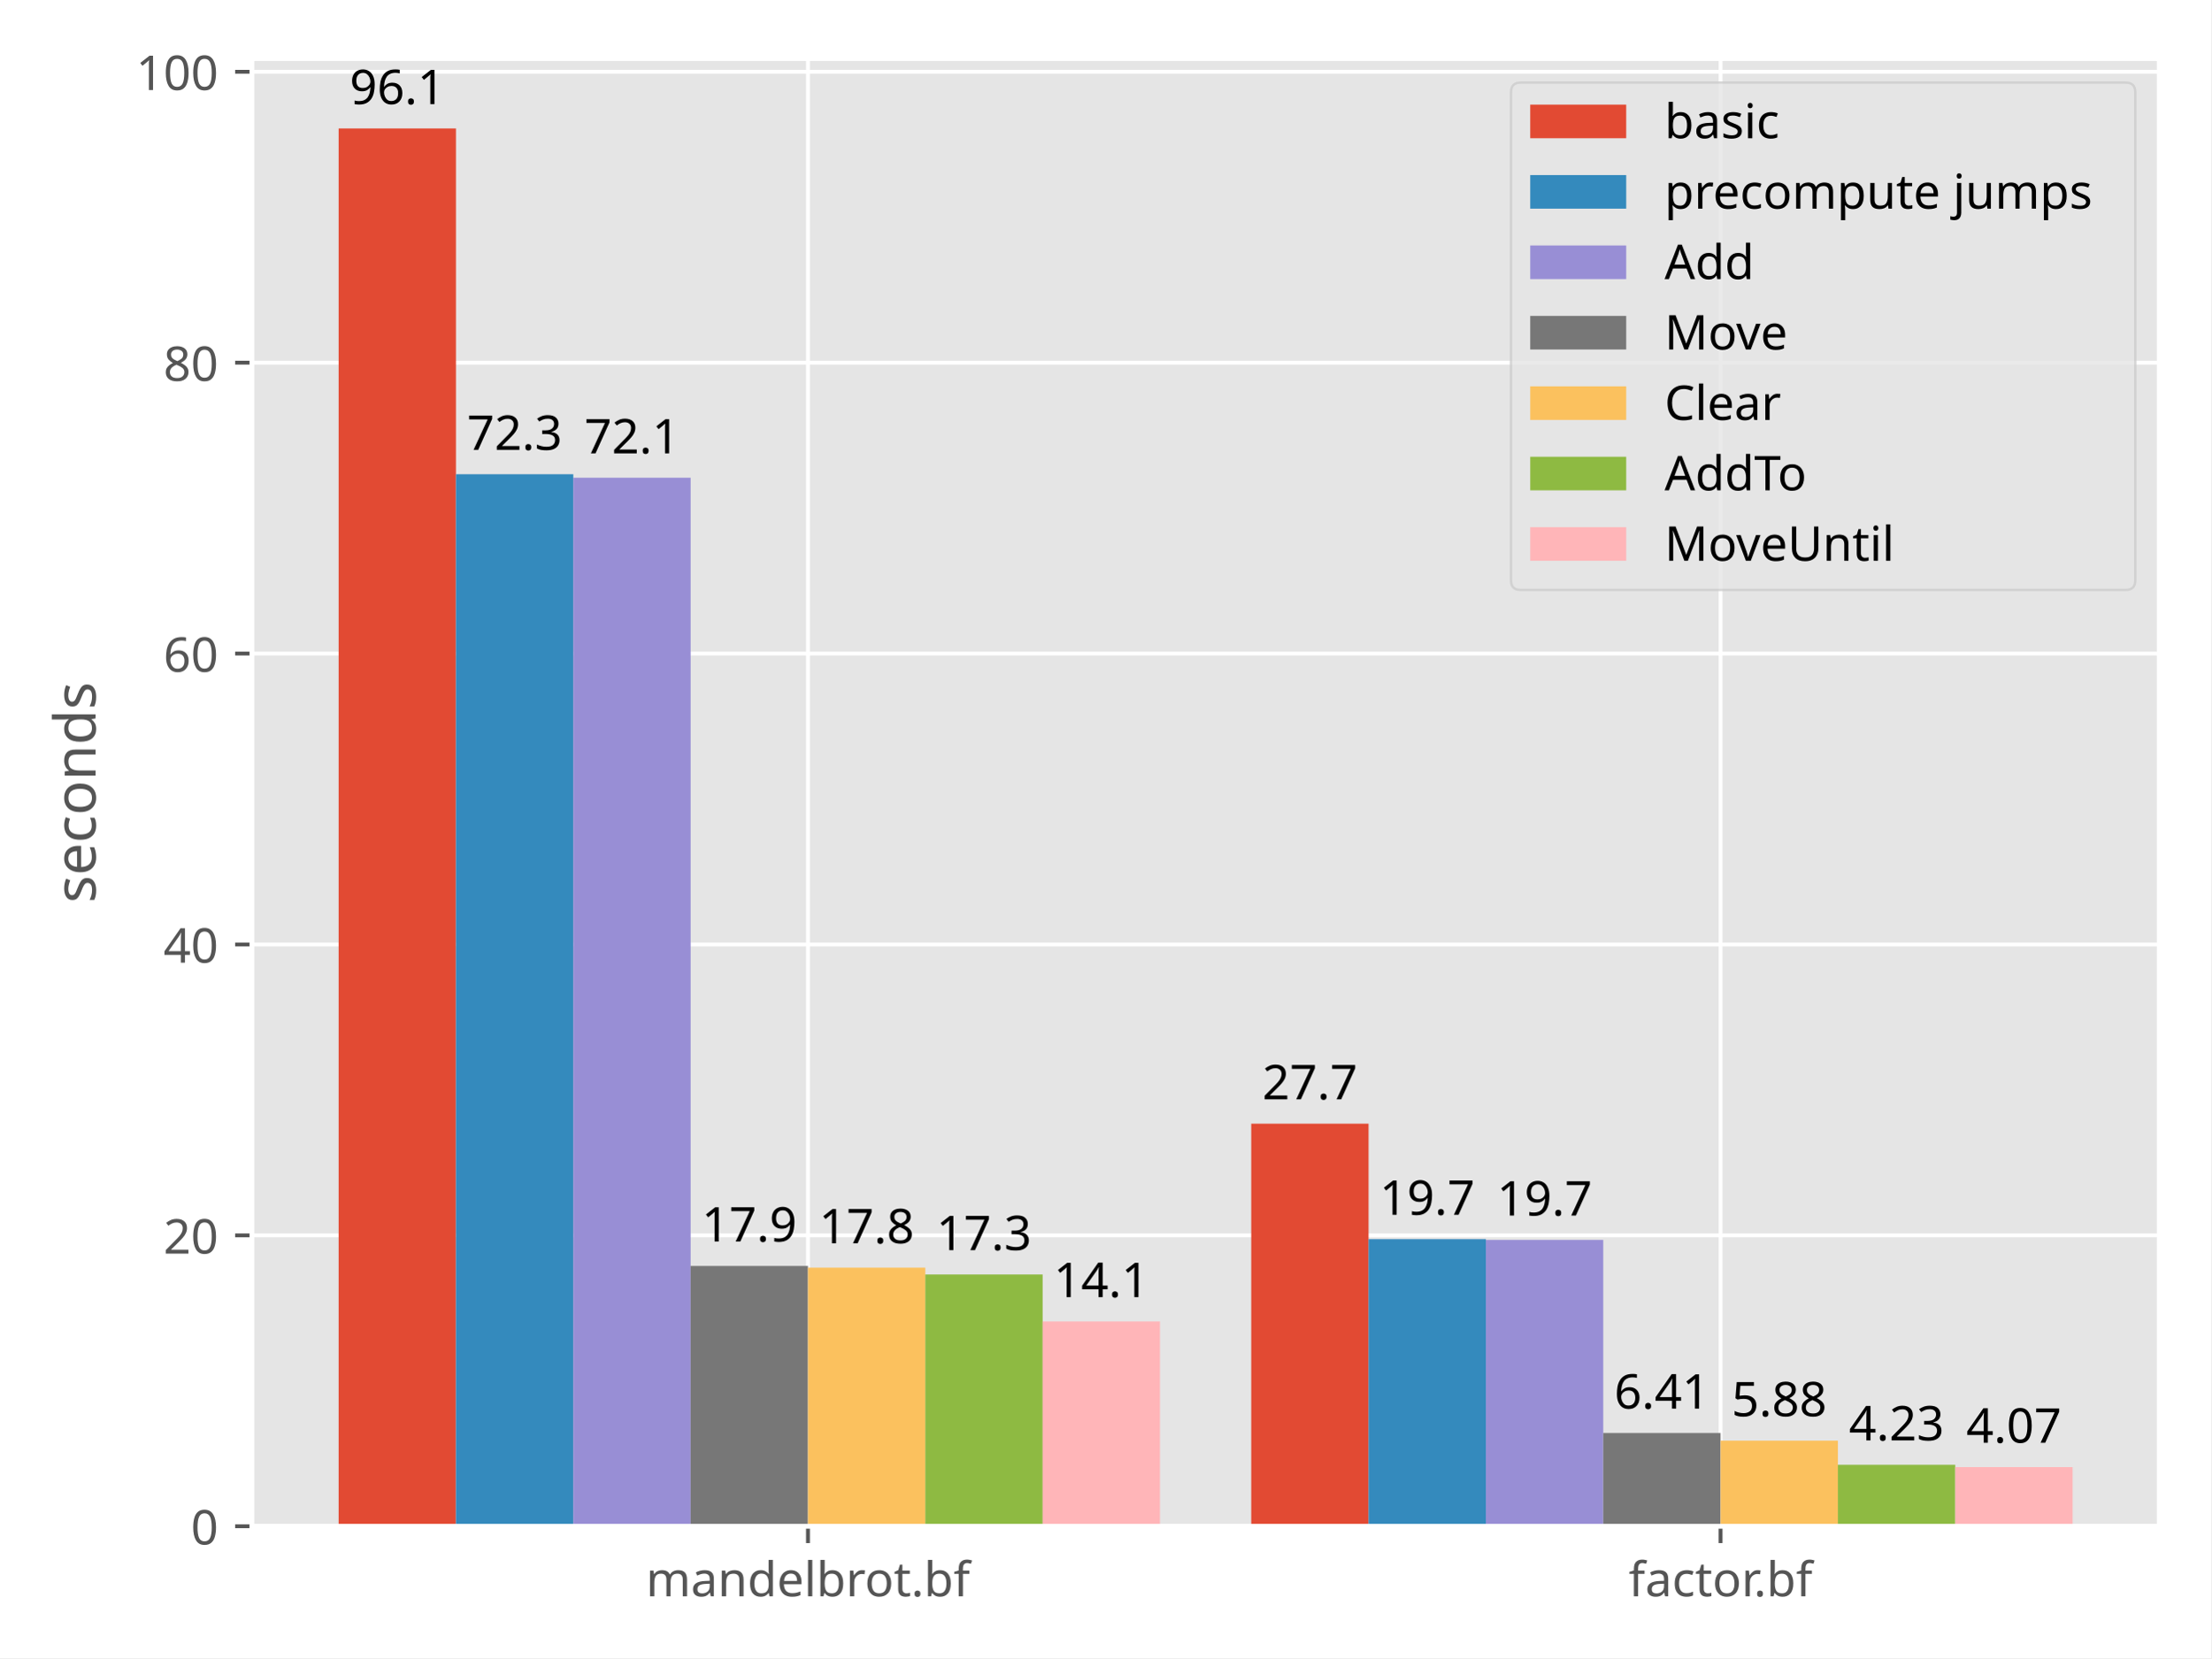
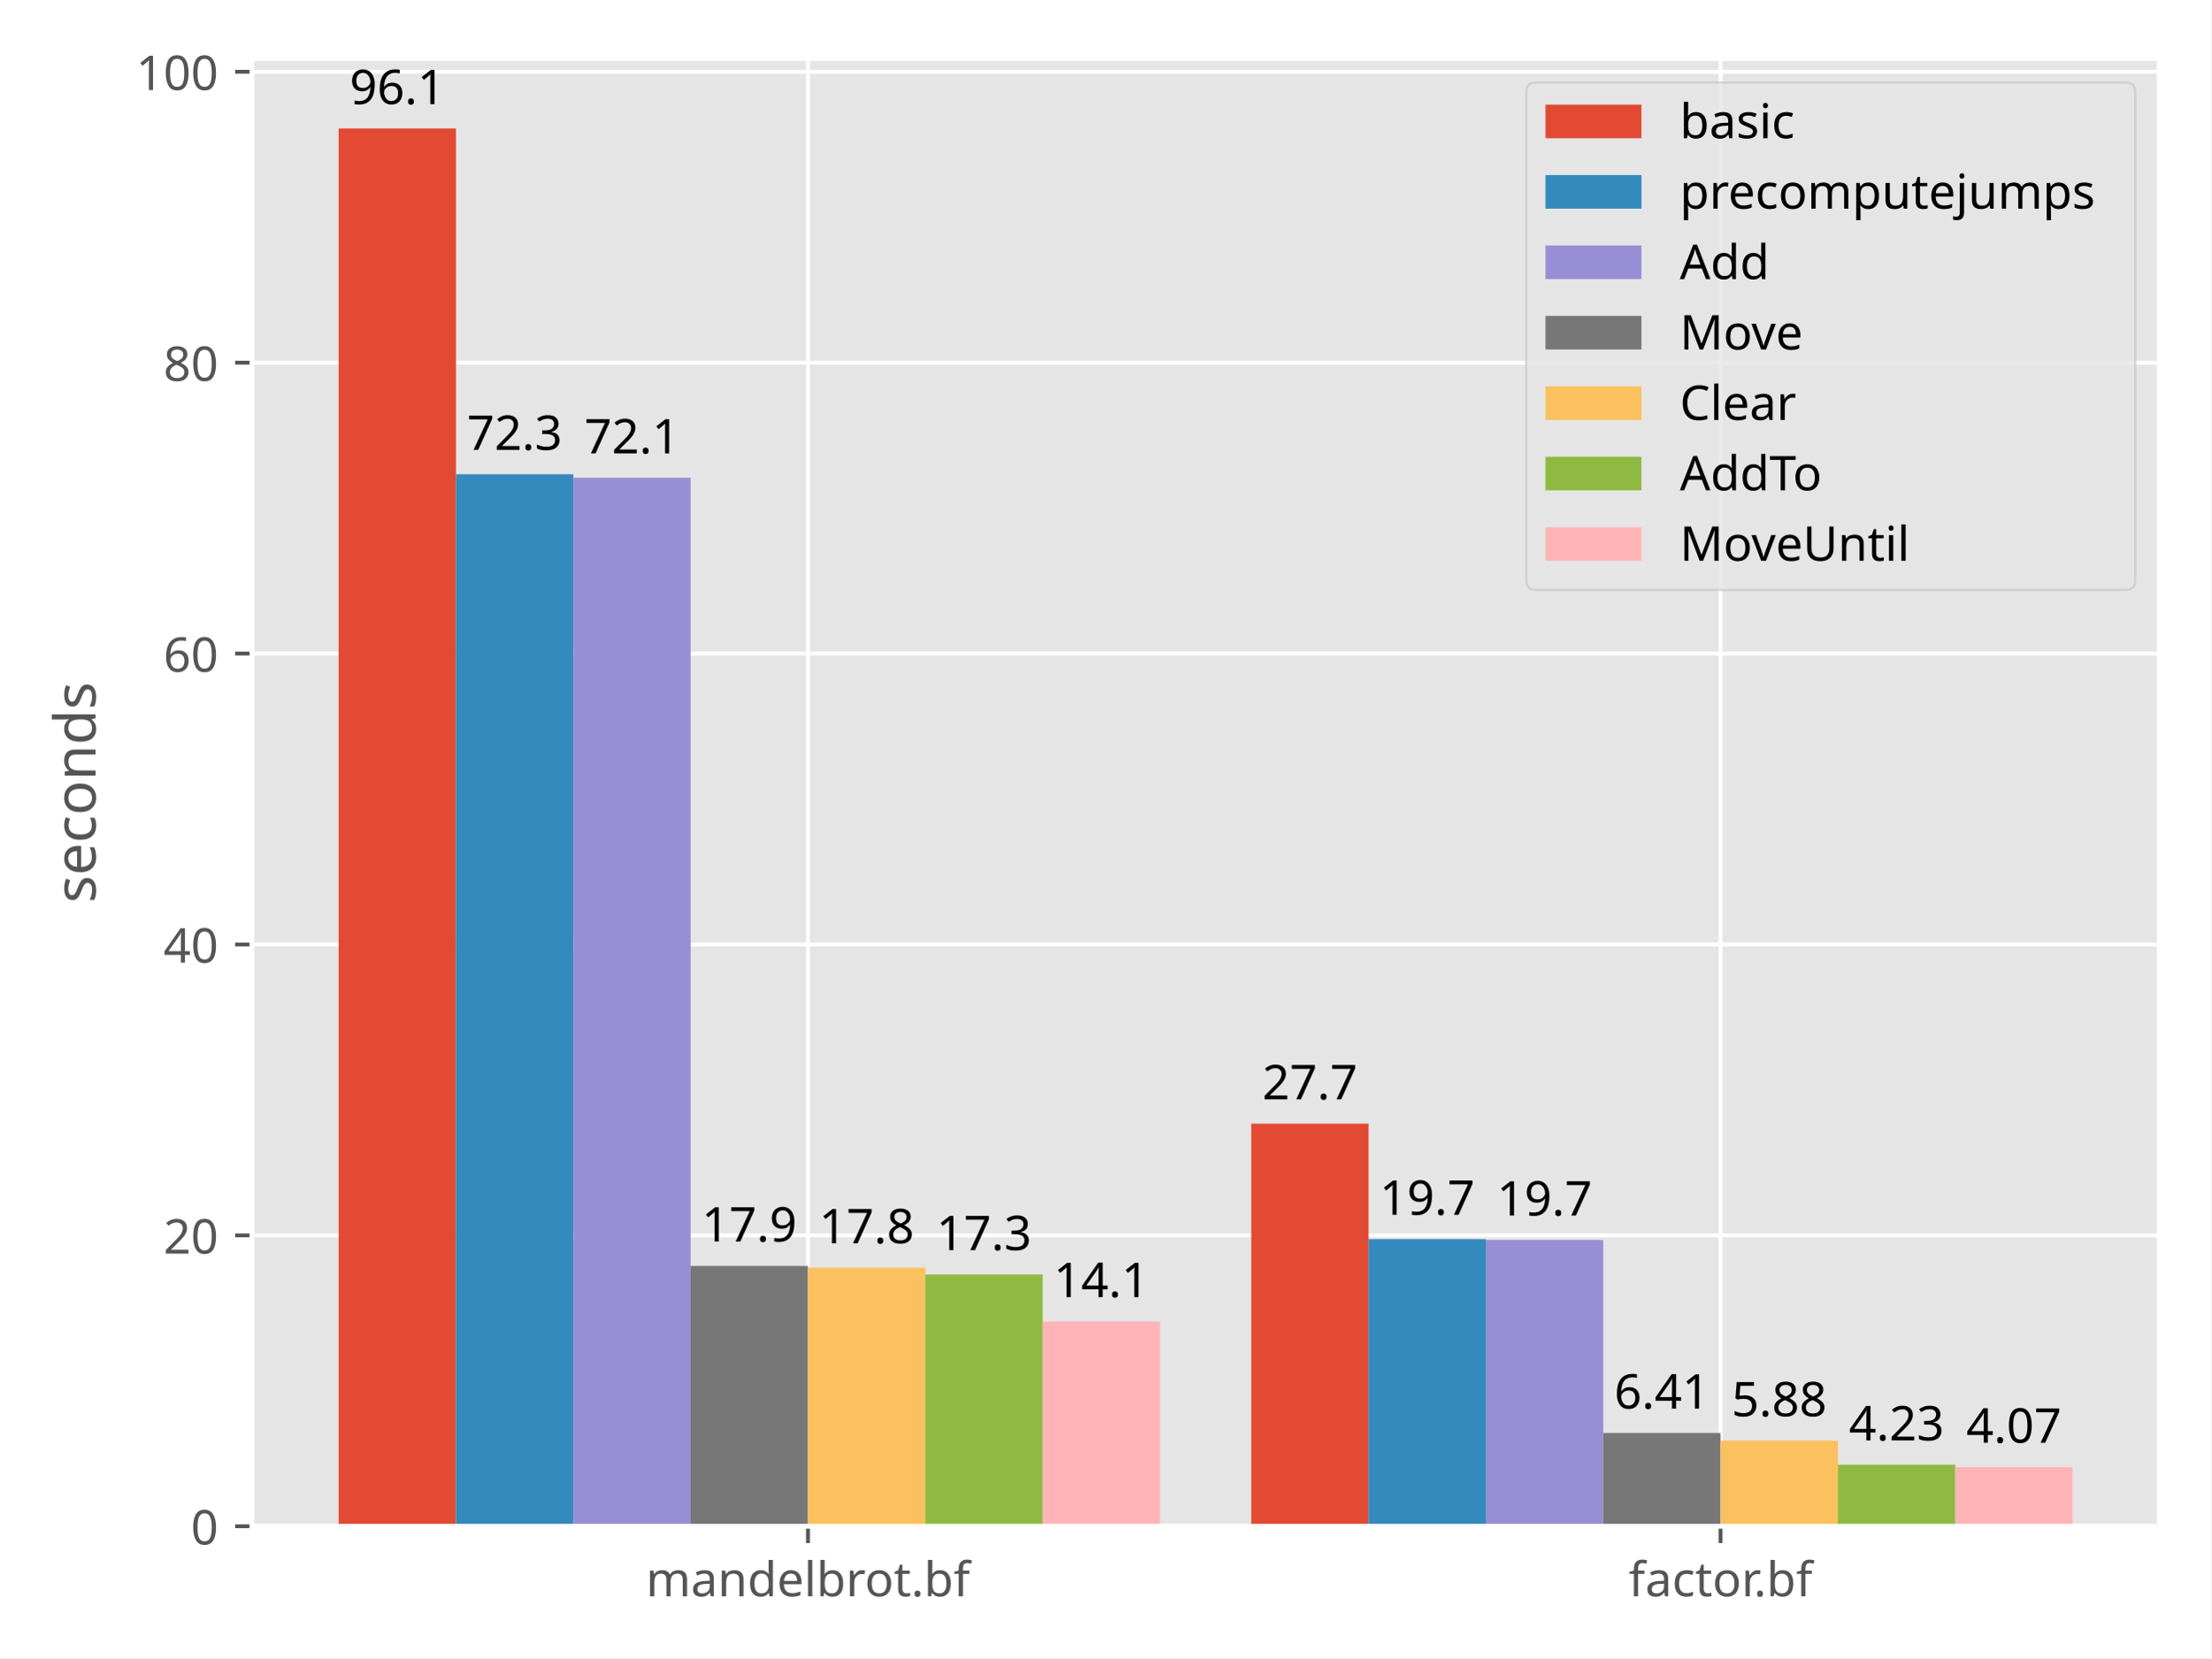
<svg xmlns="http://www.w3.org/2000/svg" xmlns:xlink="http://www.w3.org/1999/xlink" width="460.8pt" height="345.6pt" viewBox="0 0 460.8 345.6" version="1.1">
  <defs>
    <style type="text/css">*{stroke-linejoin: round; stroke-linecap: butt}</style>
  </defs>
  <g id="figure_1">
    <g id="patch_1">
      <path d="M 0 345.6  L 460.8 345.6  L 460.8 0  L 0 0  z " style="fill: #ffffff" />
    </g>
    <g id="axes_1">
      <g id="patch_2">
        <path d="M 52.501 318.122  L 450 318.122  L 450 12.213  L 52.501 12.213  z " style="fill: #e5e5e5" />
      </g>
      <g id="matplotlib.axis_1">
        <g id="xtick_1">
          <g id="line2d_1">
-             <path d="M 168.382 318.122  L 168.382 12.213  " clip-path="url(#p1cd5bfd6c3)" style="fill: none; stroke: #ffffff; stroke-width: 0.8; stroke-linecap: square" />
+             <path d="M 168.382 318.122  L 168.382 12.213  " clip-path="url(#p7272bef656)" style="fill: none; stroke: #ffffff; stroke-width: 0.8; stroke-linecap: square" />
          </g>
          <g id="line2d_2">
            <defs>
-               <path id="m25f33bea33" d="M 0 0  L 0 3.5  " style="stroke: #555555; stroke-width: 0.8" />
+               <path id="md9956f434b" d="M 0 0  L 0 3.5  " style="stroke: #555555; stroke-width: 0.8" />
            </defs>
            <g>
-               <use xlink:href="#m25f33bea33" x="168.382" y="318.122" style="fill: #555555; stroke: #555555; stroke-width: 0.8" />
+               <use xlink:href="#md9956f434b" x="168.382" y="318.122" style="fill: #555555; stroke: #555555; stroke-width: 0.8" />
            </g>
          </g>
          <g id="text_1">
            <text style="fill: #555555; font: 10px 'Verdana'; text-anchor: middle" x="168.382" y="332.72" transform="rotate(-0, 168.3818, 332.7203)">mandelbrot.bf</text>
          </g>
        </g>
        <g id="xtick_2">
          <g id="line2d_3">
-             <path d="M 358.573 318.122  L 358.573 12.213  " clip-path="url(#p1cd5bfd6c3)" style="fill: none; stroke: #ffffff; stroke-width: 0.8; stroke-linecap: square" />
+             <path d="M 358.573 318.122  L 358.573 12.213  " clip-path="url(#p7272bef656)" style="fill: none; stroke: #ffffff; stroke-width: 0.8; stroke-linecap: square" />
          </g>
          <g id="line2d_4">
            <g>
-               <use xlink:href="#m25f33bea33" x="358.573" y="318.122" style="fill: #555555; stroke: #555555; stroke-width: 0.8" />
+               <use xlink:href="#md9956f434b" x="358.573" y="318.122" style="fill: #555555; stroke: #555555; stroke-width: 0.8" />
            </g>
          </g>
          <g id="text_2">
            <text style="fill: #555555; font: 10px 'Verdana'; text-anchor: middle" x="358.573" y="332.72" transform="rotate(-0, 358.5726, 332.7203)">factor.bf</text>
          </g>
        </g>
      </g>
      <g id="matplotlib.axis_2">
        <g id="ytick_1">
          <g id="line2d_5">
-             <path d="M 52.501 318.122  L 450 318.122  " clip-path="url(#p1cd5bfd6c3)" style="fill: none; stroke: #ffffff; stroke-width: 0.8; stroke-linecap: square" />
+             <path d="M 52.501 318.122  L 450 318.122  " clip-path="url(#p7272bef656)" style="fill: none; stroke: #ffffff; stroke-width: 0.8; stroke-linecap: square" />
          </g>
          <g id="line2d_6">
            <defs>
-               <path id="m4838dee356" d="M 0 0  L -3.5 0  " style="stroke: #555555; stroke-width: 0.8" />
+               <path id="mf716fc9c56" d="M 0 0  L -3.5 0  " style="stroke: #555555; stroke-width: 0.8" />
            </defs>
            <g>
-               <use xlink:href="#m4838dee356" x="52.501" y="318.122" style="fill: #555555; stroke: #555555; stroke-width: 0.8" />
+               <use xlink:href="#mf716fc9c56" x="52.501" y="318.122" style="fill: #555555; stroke: #555555; stroke-width: 0.8" />
            </g>
          </g>
          <g id="text_3">
            <text style="fill: #555555; font: 10px 'Verdana'; text-anchor: end" x="45.501" y="321.921" transform="rotate(-0, 45.50125, 321.9211)">0</text>
          </g>
        </g>
        <g id="ytick_2">
          <g id="line2d_7">
-             <path d="M 52.501 257.489  L 450 257.489  " clip-path="url(#p1cd5bfd6c3)" style="fill: none; stroke: #ffffff; stroke-width: 0.8; stroke-linecap: square" />
+             <path d="M 52.501 257.489  L 450 257.489  " clip-path="url(#p7272bef656)" style="fill: none; stroke: #ffffff; stroke-width: 0.8; stroke-linecap: square" />
          </g>
          <g id="line2d_8">
            <g>
-               <use xlink:href="#m4838dee356" x="52.501" y="257.489" style="fill: #555555; stroke: #555555; stroke-width: 0.8" />
+               <use xlink:href="#mf716fc9c56" x="52.501" y="257.489" style="fill: #555555; stroke: #555555; stroke-width: 0.8" />
            </g>
          </g>
          <g id="text_4">
            <text style="fill: #555555; font: 10px 'Verdana'; text-anchor: end" x="45.501" y="261.288" transform="rotate(-0, 45.50125, 261.288)">20</text>
          </g>
        </g>
        <g id="ytick_3">
          <g id="line2d_9">
-             <path d="M 52.501 196.856  L 450 196.856  " clip-path="url(#p1cd5bfd6c3)" style="fill: none; stroke: #ffffff; stroke-width: 0.8; stroke-linecap: square" />
+             <path d="M 52.501 196.856  L 450 196.856  " clip-path="url(#p7272bef656)" style="fill: none; stroke: #ffffff; stroke-width: 0.8; stroke-linecap: square" />
          </g>
          <g id="line2d_10">
            <g>
-               <use xlink:href="#m4838dee356" x="52.501" y="196.856" style="fill: #555555; stroke: #555555; stroke-width: 0.8" />
+               <use xlink:href="#mf716fc9c56" x="52.501" y="196.856" style="fill: #555555; stroke: #555555; stroke-width: 0.8" />
            </g>
          </g>
          <g id="text_5">
            <text style="fill: #555555; font: 10px 'Verdana'; text-anchor: end" x="45.501" y="200.655" transform="rotate(-0, 45.50125, 200.6548)">40</text>
          </g>
        </g>
        <g id="ytick_4">
          <g id="line2d_11">
-             <path d="M 52.501 136.222  L 450 136.222  " clip-path="url(#p1cd5bfd6c3)" style="fill: none; stroke: #ffffff; stroke-width: 0.8; stroke-linecap: square" />
+             <path d="M 52.501 136.222  L 450 136.222  " clip-path="url(#p7272bef656)" style="fill: none; stroke: #ffffff; stroke-width: 0.8; stroke-linecap: square" />
          </g>
          <g id="line2d_12">
            <g>
-               <use xlink:href="#m4838dee356" x="52.501" y="136.222" style="fill: #555555; stroke: #555555; stroke-width: 0.8" />
+               <use xlink:href="#mf716fc9c56" x="52.501" y="136.222" style="fill: #555555; stroke: #555555; stroke-width: 0.8" />
            </g>
          </g>
          <g id="text_6">
            <text style="fill: #555555; font: 10px 'Verdana'; text-anchor: end" x="45.501" y="140.022" transform="rotate(-0, 45.50125, 140.0217)">60</text>
          </g>
        </g>
        <g id="ytick_5">
          <g id="line2d_13">
-             <path d="M 52.501 75.589  L 450 75.589  " clip-path="url(#p1cd5bfd6c3)" style="fill: none; stroke: #ffffff; stroke-width: 0.8; stroke-linecap: square" />
+             <path d="M 52.501 75.589  L 450 75.589  " clip-path="url(#p7272bef656)" style="fill: none; stroke: #ffffff; stroke-width: 0.8; stroke-linecap: square" />
          </g>
          <g id="line2d_14">
            <g>
-               <use xlink:href="#m4838dee356" x="52.501" y="75.589" style="fill: #555555; stroke: #555555; stroke-width: 0.8" />
+               <use xlink:href="#mf716fc9c56" x="52.501" y="75.589" style="fill: #555555; stroke: #555555; stroke-width: 0.8" />
            </g>
          </g>
          <g id="text_7">
            <text style="fill: #555555; font: 10px 'Verdana'; text-anchor: end" x="45.501" y="79.389" transform="rotate(-0, 45.50125, 79.38852)">80</text>
          </g>
        </g>
        <g id="ytick_6">
          <g id="line2d_15">
-             <path d="M 52.501 14.956  L 450 14.956  " clip-path="url(#p1cd5bfd6c3)" style="fill: none; stroke: #ffffff; stroke-width: 0.8; stroke-linecap: square" />
+             <path d="M 52.501 14.956  L 450 14.956  " clip-path="url(#p7272bef656)" style="fill: none; stroke: #ffffff; stroke-width: 0.8; stroke-linecap: square" />
          </g>
          <g id="line2d_16">
            <g>
-               <use xlink:href="#m4838dee356" x="52.501" y="14.956" style="fill: #555555; stroke: #555555; stroke-width: 0.8" />
+               <use xlink:href="#mf716fc9c56" x="52.501" y="14.956" style="fill: #555555; stroke: #555555; stroke-width: 0.8" />
            </g>
          </g>
          <g id="text_8">
            <text style="fill: #555555; font: 10px 'Verdana'; text-anchor: end" x="45.501" y="18.755" transform="rotate(-0, 45.50125, 18.75537)">100</text>
          </g>
        </g>
        <g id="text_9">
          <text style="fill: #555555; font: 12px 'Verdana'; text-anchor: middle" x="19.918" y="165.167" transform="rotate(-90, 19.91812, 165.1672)">seconds</text>
        </g>
      </g>
      <g id="patch_3">
-         <path d="M 70.569 318.122  L 95.022 318.122  L 95.022 26.78  L 70.569 26.78  z " clip-path="url(#p1cd5bfd6c3)" style="fill: #e24a33" />
+         <path d="M 70.569 318.122  L 95.022 318.122  L 95.022 26.78  L 70.569 26.78  z " clip-path="url(#p7272bef656)" style="fill: #e24a33" />
      </g>
      <g id="patch_4">
-         <path d="M 260.76 318.122  L 285.213 318.122  L 285.213 234.206  L 260.76 234.206  z " clip-path="url(#p1cd5bfd6c3)" style="fill: #e24a33" />
+         <path d="M 260.76 318.122  L 285.213 318.122  L 285.213 234.206  L 260.76 234.206  z " clip-path="url(#p7272bef656)" style="fill: #e24a33" />
      </g>
      <g id="patch_5">
-         <path d="M 95.022 318.122  L 119.476 318.122  L 119.476 98.842  L 95.022 98.842  z " clip-path="url(#p1cd5bfd6c3)" style="fill: #348abd" />
+         <path d="M 95.022 318.122  L 119.476 318.122  L 119.476 98.842  L 95.022 98.842  z " clip-path="url(#p7272bef656)" style="fill: #348abd" />
      </g>
      <g id="patch_6">
-         <path d="M 285.213 318.122  L 309.666 318.122  L 309.666 258.277  L 285.213 258.277  z " clip-path="url(#p1cd5bfd6c3)" style="fill: #348abd" />
+         <path d="M 285.213 318.122  L 309.666 318.122  L 309.666 258.277  L 285.213 258.277  z " clip-path="url(#p7272bef656)" style="fill: #348abd" />
      </g>
      <g id="patch_7">
-         <path d="M 119.476 318.122  L 143.929 318.122  L 143.929 99.57  L 119.476 99.57  z " clip-path="url(#p1cd5bfd6c3)" style="fill: #988ed5" />
+         <path d="M 119.476 318.122  L 143.929 318.122  L 143.929 99.57  L 119.476 99.57  z " clip-path="url(#p7272bef656)" style="fill: #988ed5" />
      </g>
      <g id="patch_8">
-         <path d="M 309.666 318.122  L 334.119 318.122  L 334.119 258.435  L 309.666 258.435  z " clip-path="url(#p1cd5bfd6c3)" style="fill: #988ed5" />
+         <path d="M 309.666 318.122  L 334.119 318.122  L 334.119 258.435  L 309.666 258.435  z " clip-path="url(#p7272bef656)" style="fill: #988ed5" />
      </g>
      <g id="patch_9">
-         <path d="M 143.929 318.122  L 168.382 318.122  L 168.382 263.855  L 143.929 263.855  z " clip-path="url(#p1cd5bfd6c3)" style="fill: #777777" />
+         <path d="M 143.929 318.122  L 168.382 318.122  L 168.382 263.855  L 143.929 263.855  z " clip-path="url(#p7272bef656)" style="fill: #777777" />
      </g>
      <g id="patch_10">
-         <path d="M 334.119 318.122  L 358.573 318.122  L 358.573 298.68  L 334.119 298.68  z " clip-path="url(#p1cd5bfd6c3)" style="fill: #777777" />
+         <path d="M 334.119 318.122  L 358.573 318.122  L 358.573 298.68  L 334.119 298.68  z " clip-path="url(#p7272bef656)" style="fill: #777777" />
      </g>
      <g id="patch_11">
-         <path d="M 168.382 318.122  L 192.835 318.122  L 192.835 264.219  L 168.382 264.219  z " clip-path="url(#p1cd5bfd6c3)" style="fill: #fbc15e" />
+         <path d="M 168.382 318.122  L 192.835 318.122  L 192.835 264.219  L 168.382 264.219  z " clip-path="url(#p7272bef656)" style="fill: #fbc15e" />
      </g>
      <g id="patch_12">
-         <path d="M 358.573 318.122  L 383.026 318.122  L 383.026 300.281  L 358.573 300.281  z " clip-path="url(#p1cd5bfd6c3)" style="fill: #fbc15e" />
+         <path d="M 358.573 318.122  L 383.026 318.122  L 383.026 300.281  L 358.573 300.281  z " clip-path="url(#p7272bef656)" style="fill: #fbc15e" />
      </g>
      <g id="patch_13">
-         <path d="M 192.835 318.122  L 217.288 318.122  L 217.288 265.644  L 192.835 265.644  z " clip-path="url(#p1cd5bfd6c3)" style="fill: #8eba42" />
+         <path d="M 192.835 318.122  L 217.288 318.122  L 217.288 265.644  L 192.835 265.644  z " clip-path="url(#p7272bef656)" style="fill: #8eba42" />
      </g>
      <g id="patch_14">
-         <path d="M 383.026 318.122  L 407.479 318.122  L 407.479 305.307  L 383.026 305.307  z " clip-path="url(#p1cd5bfd6c3)" style="fill: #8eba42" />
+         <path d="M 383.026 318.122  L 407.479 318.122  L 407.479 305.307  L 383.026 305.307  z " clip-path="url(#p7272bef656)" style="fill: #8eba42" />
      </g>
      <g id="patch_15">
-         <path d="M 217.288 318.122  L 241.741 318.122  L 241.741 275.436  L 217.288 275.436  z " clip-path="url(#p1cd5bfd6c3)" style="fill: #ffb5b8" />
+         <path d="M 217.288 318.122  L 241.741 318.122  L 241.741 275.436  L 217.288 275.436  z " clip-path="url(#p7272bef656)" style="fill: #ffb5b8" />
      </g>
      <g id="patch_16">
-         <path d="M 407.479 318.122  L 431.932 318.122  L 431.932 305.789  L 407.479 305.789  z " clip-path="url(#p1cd5bfd6c3)" style="fill: #ffb5b8" />
+         <path d="M 407.479 318.122  L 431.932 318.122  L 431.932 305.789  L 407.479 305.789  z " clip-path="url(#p7272bef656)" style="fill: #ffb5b8" />
      </g>
      <g id="patch_17">
        <path d="M 52.501 318.122  L 52.501 12.213  " style="fill: none; stroke: #ffffff; stroke-linejoin: miter; stroke-linecap: square" />
      </g>
      <g id="patch_18">
        <path d="M 450 318.122  L 450 12.213  " style="fill: none; stroke: #ffffff; stroke-linejoin: miter; stroke-linecap: square" />
      </g>
      <g id="patch_19">
        <path d="M 52.501 318.122  L 450 318.122  " style="fill: none; stroke: #ffffff; stroke-linejoin: miter; stroke-linecap: square" />
      </g>
      <g id="patch_20">
        <path d="M 52.501 12.213  L 450 12.213  " style="fill: none; stroke: #ffffff; stroke-linejoin: miter; stroke-linecap: square" />
      </g>
      <g id="text_10">
        <text style="font: 10px 'Verdana'; text-anchor: middle" x="82.796" y="21.7" transform="rotate(-0, 82.79593, 21.69993)">96.1</text>
      </g>
      <g id="text_11">
        <text style="font: 10px 'Verdana'; text-anchor: middle" x="272.987" y="229.126" transform="rotate(-0, 272.9867, 229.1259)">27.7</text>
      </g>
      <g id="text_12">
        <text style="font: 10px 'Verdana'; text-anchor: middle" x="107.249" y="93.762" transform="rotate(-0, 107.249, 93.76242)">72.3</text>
      </g>
      <g id="text_13">
        <text style="font: 10px 'Verdana'; text-anchor: middle" x="297.44" y="253.197" transform="rotate(-0, 297.4398, 253.1973)">19.7</text>
      </g>
      <g id="text_14">
        <text style="font: 10px 'Verdana'; text-anchor: middle" x="131.702" y="94.49" transform="rotate(-0, 131.7021, 94.49002)">72.1</text>
      </g>
      <g id="text_15">
        <text style="font: 10px 'Verdana'; text-anchor: middle" x="321.893" y="253.355" transform="rotate(-0, 321.8929, 253.3549)">19.7</text>
      </g>
      <g id="text_16">
        <text style="font: 10px 'Verdana'; text-anchor: middle" x="156.155" y="258.776" transform="rotate(-0, 156.1552, 258.7755)">17.9</text>
      </g>
      <g id="text_17">
        <text style="font: 10px 'Verdana'; text-anchor: middle" x="346.346" y="293.6" transform="rotate(-0, 346.346, 293.6002)">6.41</text>
      </g>
      <g id="text_18">
        <text style="font: 10px 'Verdana'; text-anchor: middle" x="180.608" y="259.139" transform="rotate(-0, 180.6083, 259.1393)">17.8</text>
      </g>
      <g id="text_19">
        <text style="font: 10px 'Verdana'; text-anchor: middle" x="370.799" y="295.201" transform="rotate(-0, 370.7991, 295.2009)">5.88</text>
      </g>
      <g id="text_20">
        <text style="font: 10px 'Verdana'; text-anchor: middle" x="205.061" y="260.564" transform="rotate(-0, 205.0614, 260.5642)">17.3</text>
      </g>
      <g id="text_21">
        <text style="font: 10px 'Verdana'; text-anchor: middle" x="395.252" y="300.227" transform="rotate(-0, 395.2522, 300.2274)">4.23</text>
      </g>
      <g id="text_22">
        <text style="font: 10px 'Verdana'; text-anchor: middle" x="229.515" y="270.356" transform="rotate(-0, 229.5145, 270.3565)">14.1</text>
      </g>
      <g id="text_23">
        <text style="font: 10px 'Verdana'; text-anchor: middle" x="419.705" y="300.709" transform="rotate(-0, 419.7053, 300.7094)">4.07</text>
      </g>
      <g id="legend_1">
        <g id="patch_21">
-           <path d="M 316.903 122.959  L 443 122.959  Q 445 122.959 445 120.959  L 445 19.213  Q 445 17.213 443 17.213  L 316.903 17.213  Q 314.903 17.213 314.903 19.213  L 314.903 120.959  Q 314.903 122.959 316.903 122.959  z " style="fill: #e5e5e5; opacity: 0.8; stroke: #cccccc; stroke-width: 0.5; stroke-linejoin: miter" />
+           <path d="M 320.081 122.959  L 443 122.959  Q 445 122.959 445 120.959  L 445 19.213  Q 445 17.213 443 17.213  L 320.081 17.213  Q 318.081 17.213 318.081 19.213  L 318.081 120.959  Q 318.081 122.959 320.081 122.959  z " style="fill: #e5e5e5; opacity: 0.8; stroke: #cccccc; stroke-width: 0.5; stroke-linejoin: miter" />
        </g>
        <g id="patch_22">
-           <path d="M 318.903 28.811  L 338.903 28.811  L 338.903 21.811  L 318.903 21.811  z " style="fill: #e24a33" />
+           <path d="M 322.081 28.811  L 342.081 28.811  L 342.081 21.811  L 322.081 21.811  z " style="fill: #e24a33" />
        </g>
        <g id="text_24">
-           <text style="font: 10px 'Verdana'; text-anchor: start" x="346.903" y="28.811" transform="rotate(-0, 346.9031, 28.81094)">basic</text>
+           <text style="font: 10px 'Verdana'; text-anchor: start" x="350.081" y="28.811" transform="rotate(-0, 350.0813, 28.81094)">basic</text>
        </g>
        <g id="patch_23">
-           <path d="M 318.903 43.489  L 338.903 43.489  L 338.903 36.489  L 318.903 36.489  z " style="fill: #348abd" />
+           <path d="M 322.081 43.489  L 342.081 43.489  L 342.081 36.489  L 322.081 36.489  z " style="fill: #348abd" />
        </g>
        <g id="text_25">
-           <text style="font: 10px 'Verdana'; text-anchor: start" x="346.903" y="43.489" transform="rotate(-0, 346.9031, 43.48907)">precompute jumps</text>
+           <text style="font: 10px 'Verdana'; text-anchor: start" x="350.081" y="43.489" transform="rotate(-0, 350.0813, 43.48907)">precomputejumps</text>
        </g>
        <g id="patch_24">
-           <path d="M 318.903 58.167  L 338.903 58.167  L 338.903 51.167  L 318.903 51.167  z " style="fill: #988ed5" />
+           <path d="M 322.081 58.167  L 342.081 58.167  L 342.081 51.167  L 322.081 51.167  z " style="fill: #988ed5" />
        </g>
        <g id="text_26">
-           <text style="font: 10px 'Verdana'; text-anchor: start" x="346.903" y="58.167" transform="rotate(-0, 346.9031, 58.16719)">Add</text>
+           <text style="font: 10px 'Verdana'; text-anchor: start" x="350.081" y="58.167" transform="rotate(-0, 350.0813, 58.16719)">Add</text>
        </g>
        <g id="patch_25">
-           <path d="M 318.903 72.845  L 338.903 72.845  L 338.903 65.845  L 318.903 65.845  z " style="fill: #777777" />
+           <path d="M 322.081 72.845  L 342.081 72.845  L 342.081 65.845  L 322.081 65.845  z " style="fill: #777777" />
        </g>
        <g id="text_27">
-           <text style="font: 10px 'Verdana'; text-anchor: start" x="346.903" y="72.845" transform="rotate(-0, 346.9031, 72.84532)">Move</text>
+           <text style="font: 10px 'Verdana'; text-anchor: start" x="350.081" y="72.845" transform="rotate(-0, 350.0813, 72.84532)">Move</text>
        </g>
        <g id="patch_26">
-           <path d="M 318.903 87.523  L 338.903 87.523  L 338.903 80.523  L 318.903 80.523  z " style="fill: #fbc15e" />
+           <path d="M 322.081 87.523  L 342.081 87.523  L 342.081 80.523  L 322.081 80.523  z " style="fill: #fbc15e" />
        </g>
        <g id="text_28">
-           <text style="font: 10px 'Verdana'; text-anchor: start" x="346.903" y="87.523" transform="rotate(-0, 346.9031, 87.52344)">Clear</text>
+           <text style="font: 10px 'Verdana'; text-anchor: start" x="350.081" y="87.523" transform="rotate(-0, 350.0813, 87.52344)">Clear</text>
        </g>
        <g id="patch_27">
-           <path d="M 318.903 102.202  L 338.903 102.202  L 338.903 95.202  L 318.903 95.202  z " style="fill: #8eba42" />
+           <path d="M 322.081 102.202  L 342.081 102.202  L 342.081 95.202  L 322.081 95.202  z " style="fill: #8eba42" />
        </g>
        <g id="text_29">
-           <text style="font: 10px 'Verdana'; text-anchor: start" x="346.903" y="102.202" transform="rotate(-0, 346.9031, 102.2016)">AddTo</text>
+           <text style="font: 10px 'Verdana'; text-anchor: start" x="350.081" y="102.202" transform="rotate(-0, 350.0813, 102.2016)">AddTo</text>
        </g>
        <g id="patch_28">
-           <path d="M 318.903 116.88  L 338.903 116.88  L 338.903 109.88  L 318.903 109.88  z " style="fill: #ffb5b8" />
+           <path d="M 322.081 116.88  L 342.081 116.88  L 342.081 109.88  L 322.081 109.88  z " style="fill: #ffb5b8" />
        </g>
        <g id="text_30">
-           <text style="font: 10px 'Verdana'; text-anchor: start" x="346.903" y="116.88" transform="rotate(-0, 346.9031, 116.8797)">MoveUntil</text>
+           <text style="font: 10px 'Verdana'; text-anchor: start" x="350.081" y="116.88" transform="rotate(-0, 350.0813, 116.8797)">MoveUntil</text>
        </g>
      </g>
    </g>
  </g>
  <defs>
-     <clipPath id="p1cd5bfd6c3">
+     <clipPath id="p7272bef656">
      <rect x="52.501" y="12.213" width="397.499" height="305.909" />
    </clipPath>
  </defs>
</svg>
